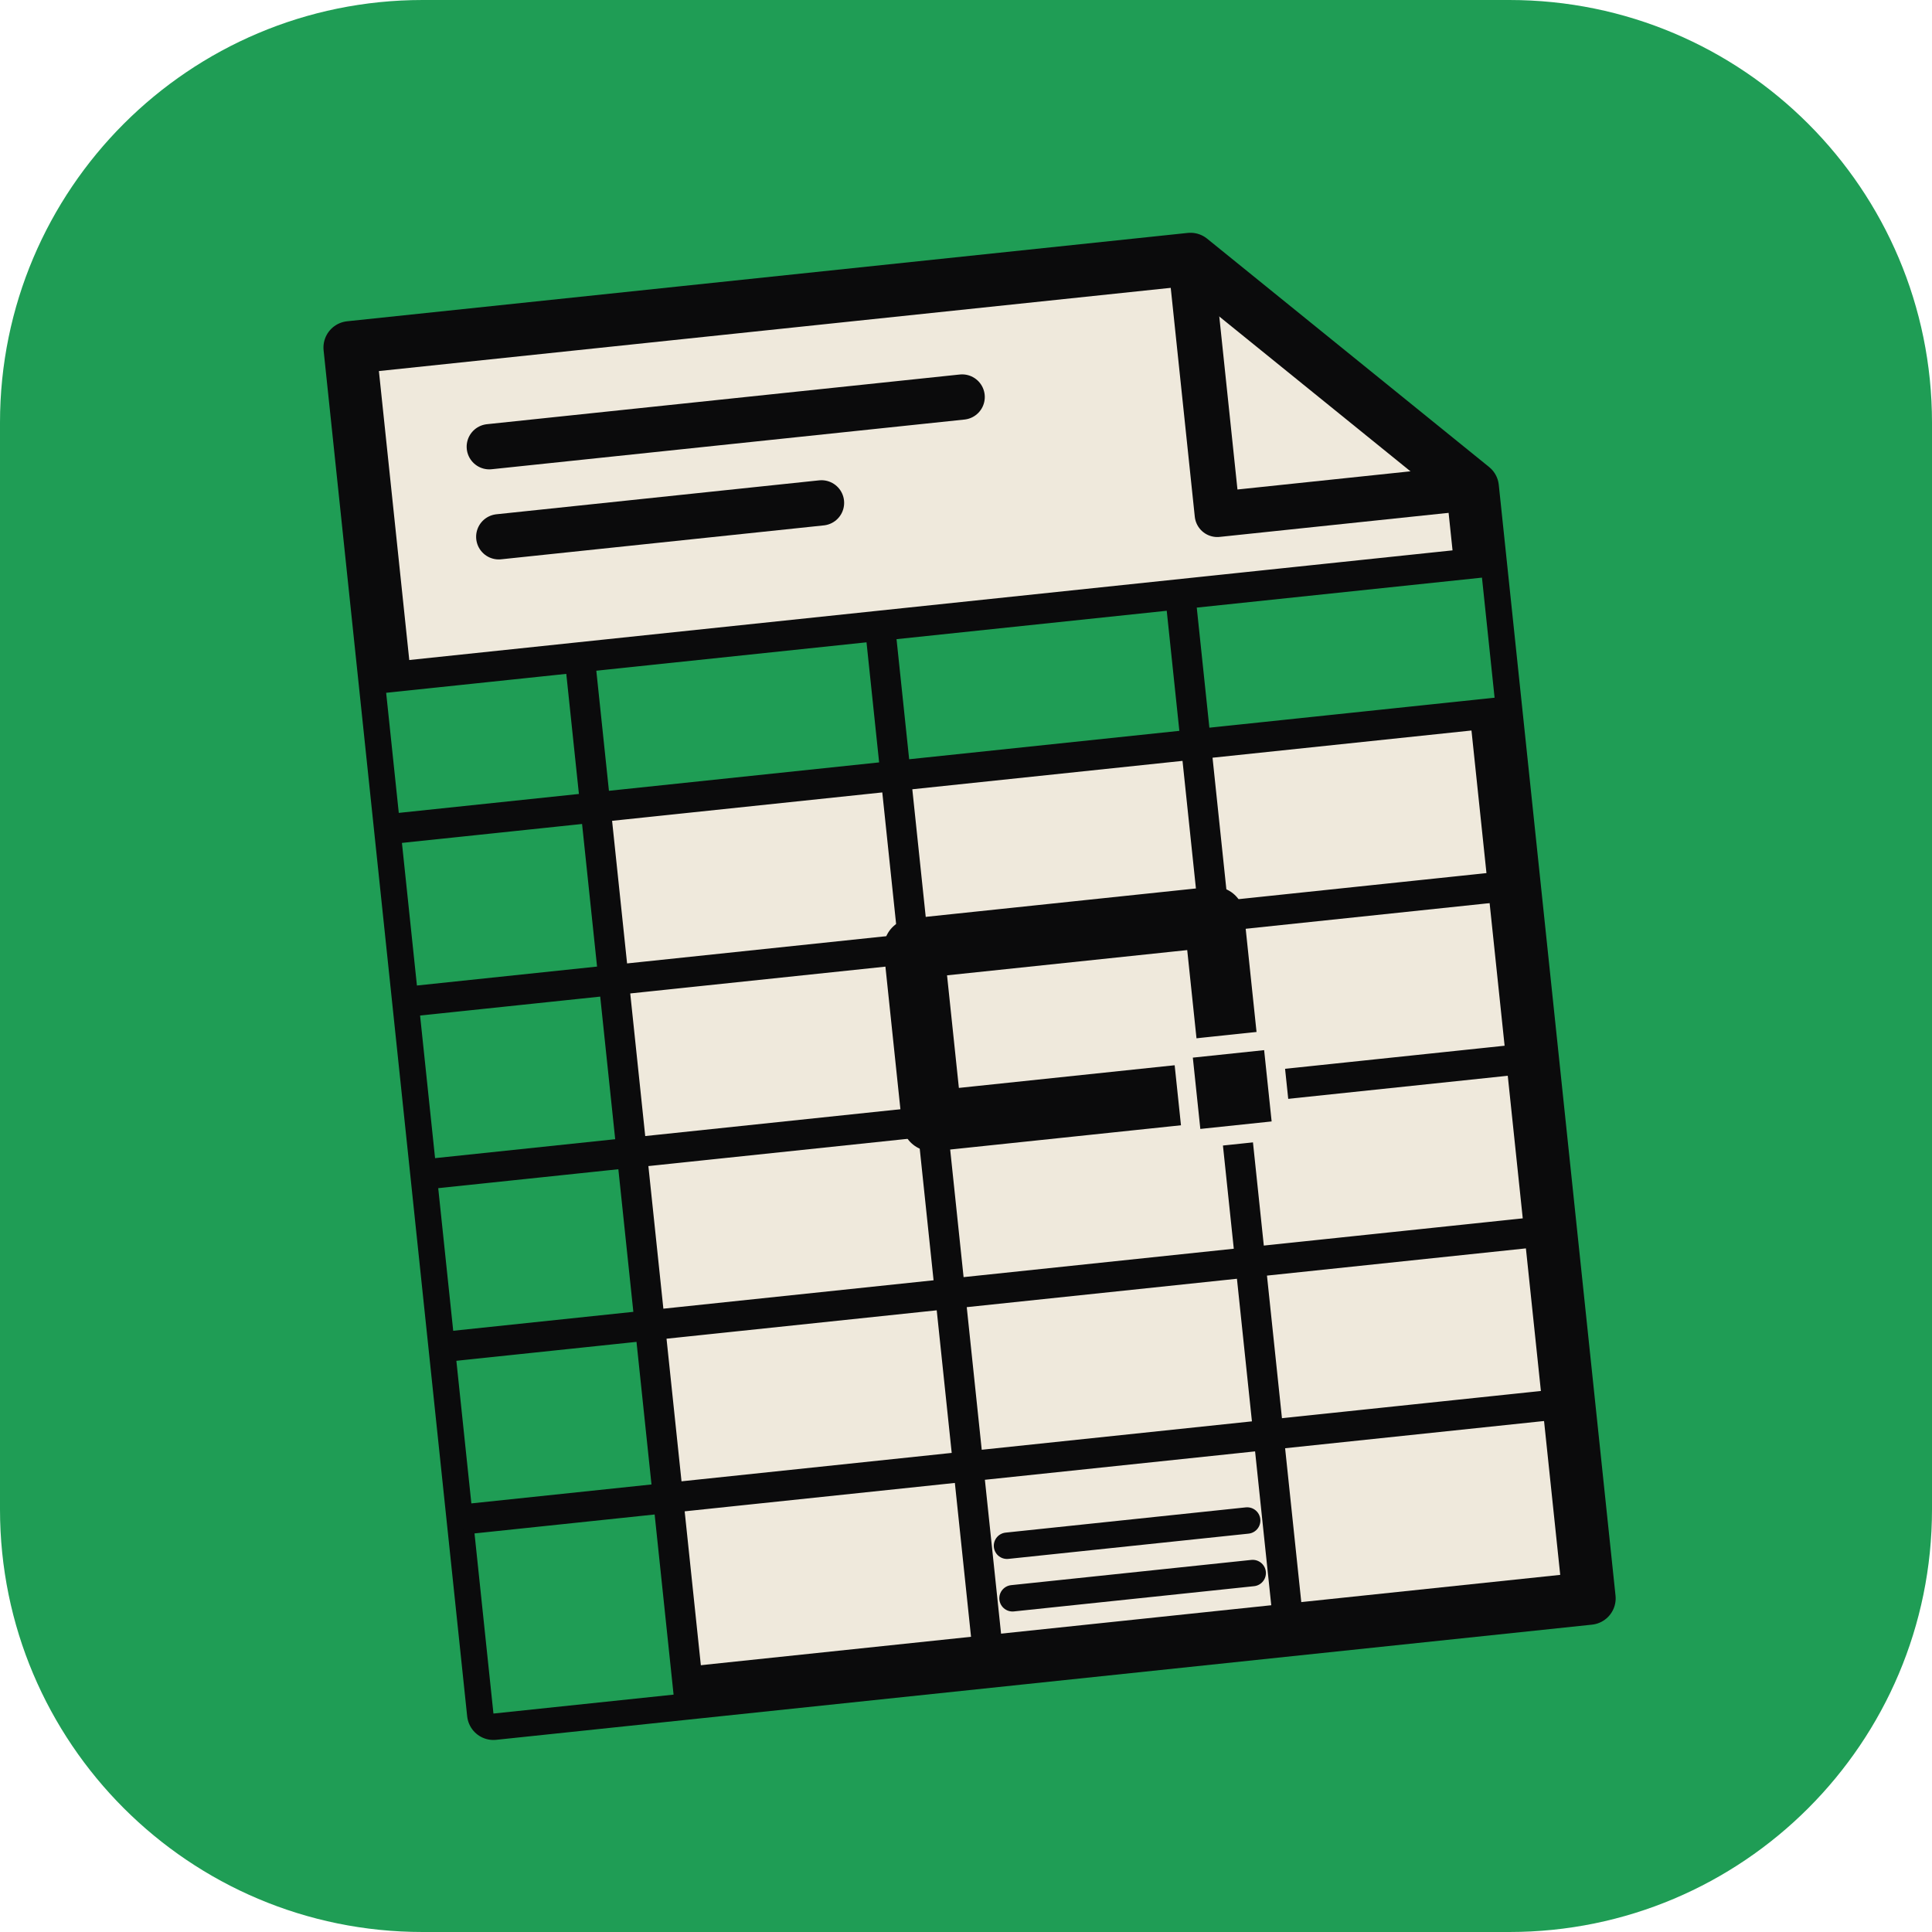
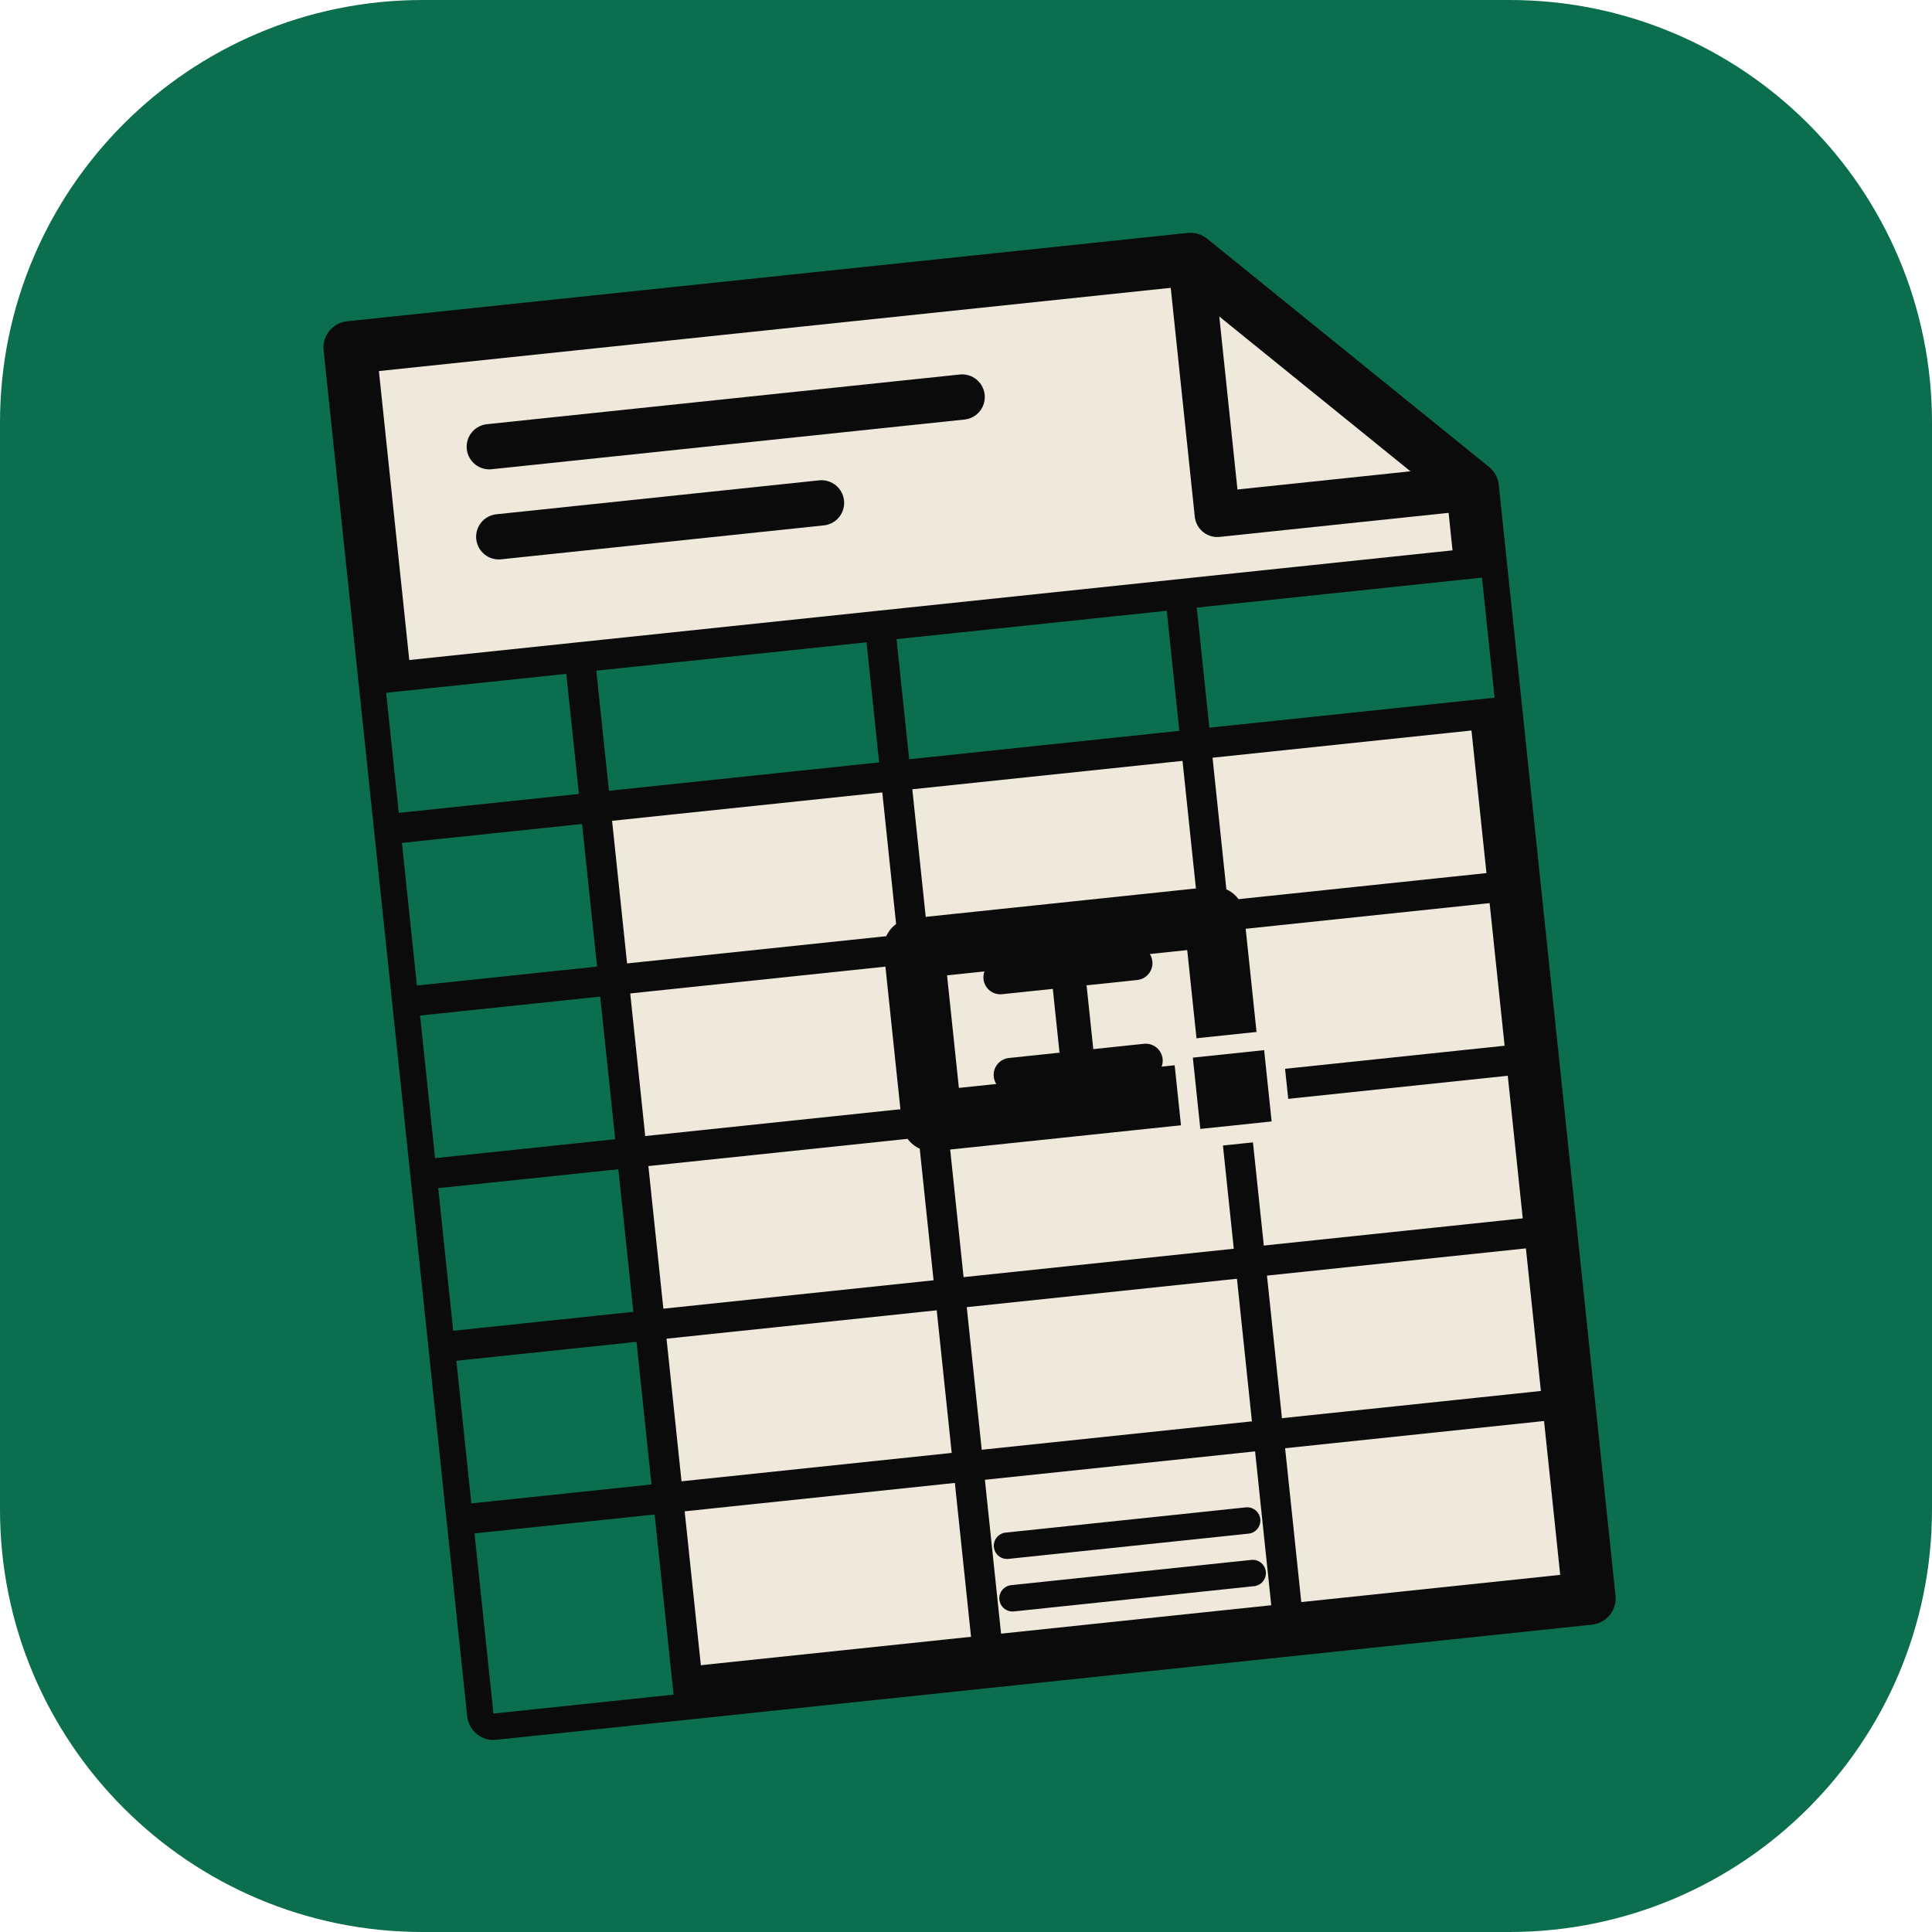
<svg xmlns="http://www.w3.org/2000/svg" viewBox="0 0 512 512" width="512" height="512">
  <defs>
    <clipPath id="tile">
      <rect width="512" height="512" rx="112" />
    </clipPath>
  </defs>
  <g clip-path="url(#tile)">
-     <rect width="512" height="512" fill="#1f9d55" />
+     <rect width="512" height="512" fill="#0B6E4F" />
    <g transform="rotate(-6 256 268)" stroke="#0b0b0c" stroke-linejoin="round" stroke-linecap="round">
      <path d="M112 76 H336 L404 144 V440 H112 Z" fill="#efe9dc" stroke-width="14" />
      <path d="M336 76 V144 H404" fill="none" stroke-width="12" />
      <path d="M146 106 H272 M146 130 H232" stroke-width="12" />
-       <path d="M112 164 H404 V204 H164 V440 H112 Z" fill="#1f9d55" stroke="none" />
+       <path d="M112 164 H404 V204 H164 V440 H112 Z" fill="#0B6E4F" stroke="none" />
      <path d="M112 164 H404 M112 204 H404 M112 250 H404 M112 296 H404 M112 342 H404 M112 388 H404                M164 164 V440 M244 164 V440 M324 164 V440" fill="none" stroke-width="8" />
      <rect x="244" y="250" width="80" height="46" fill="none" stroke-width="16" />
+       <g stroke="#0b0b0c" stroke-width="9" stroke-linecap="round">
+         <line x1="284" y1="260" x2="284" y2="286" />
+         <line x1="266" y1="260" x2="302" y2="260" />
+         <line x1="266" y1="286" x2="302" y2="286" />
+       </g>
      <rect x="312" y="284" width="24" height="24" fill="#0b0b0c" stroke="#efe9dc" stroke-width="5" />
      <path d="M252 410 H316 M252 424 H316" stroke-width="7" />
    </g>
  </g>
</svg>
